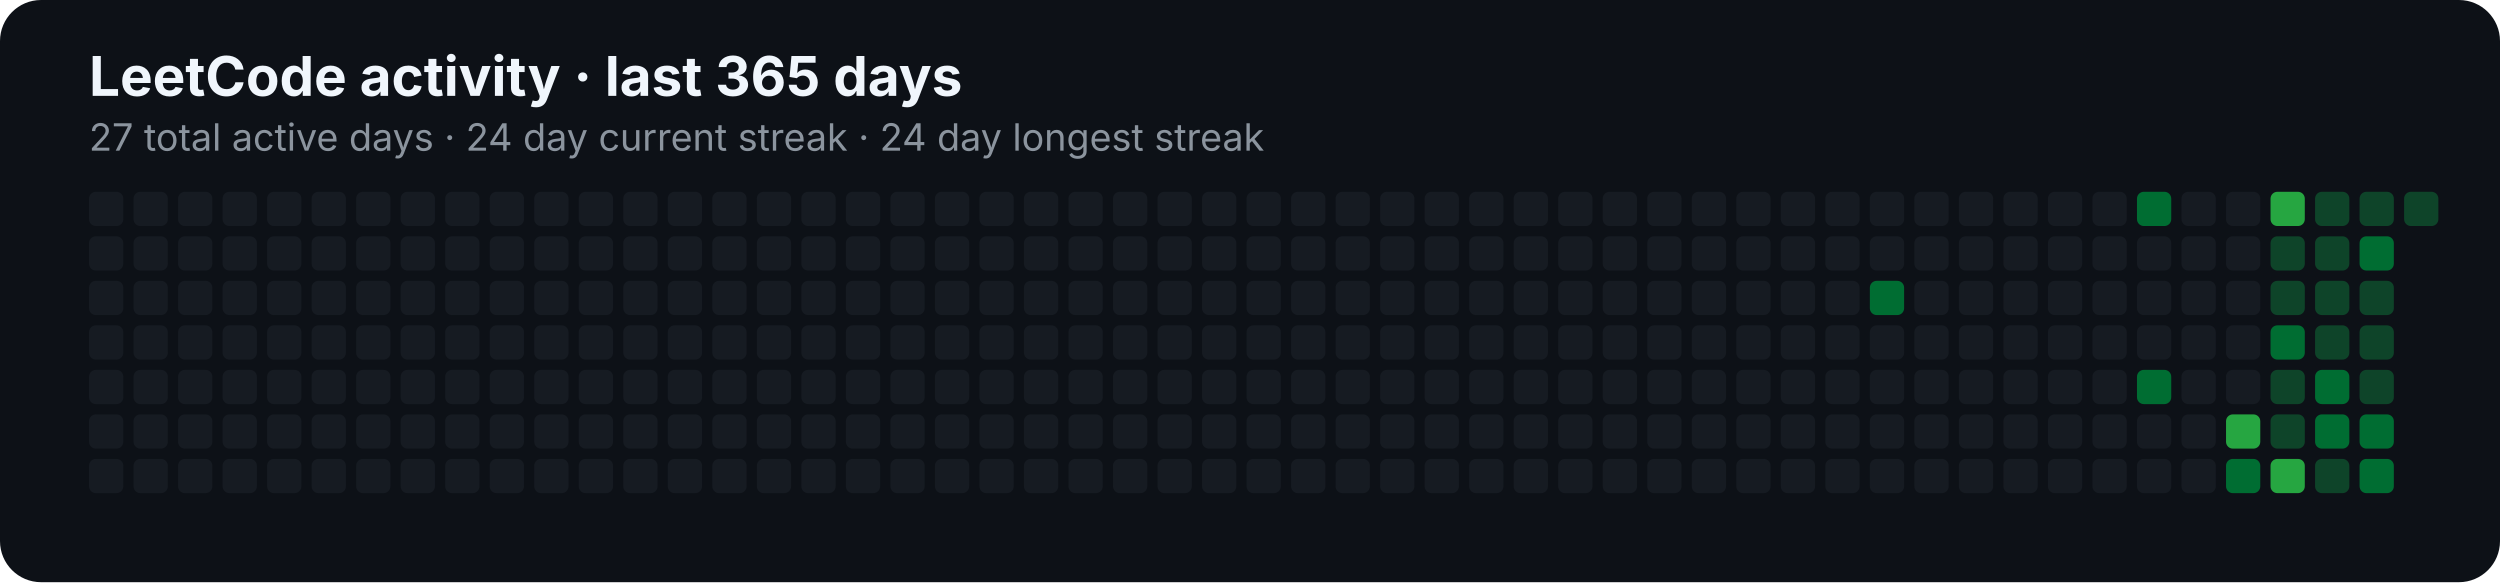
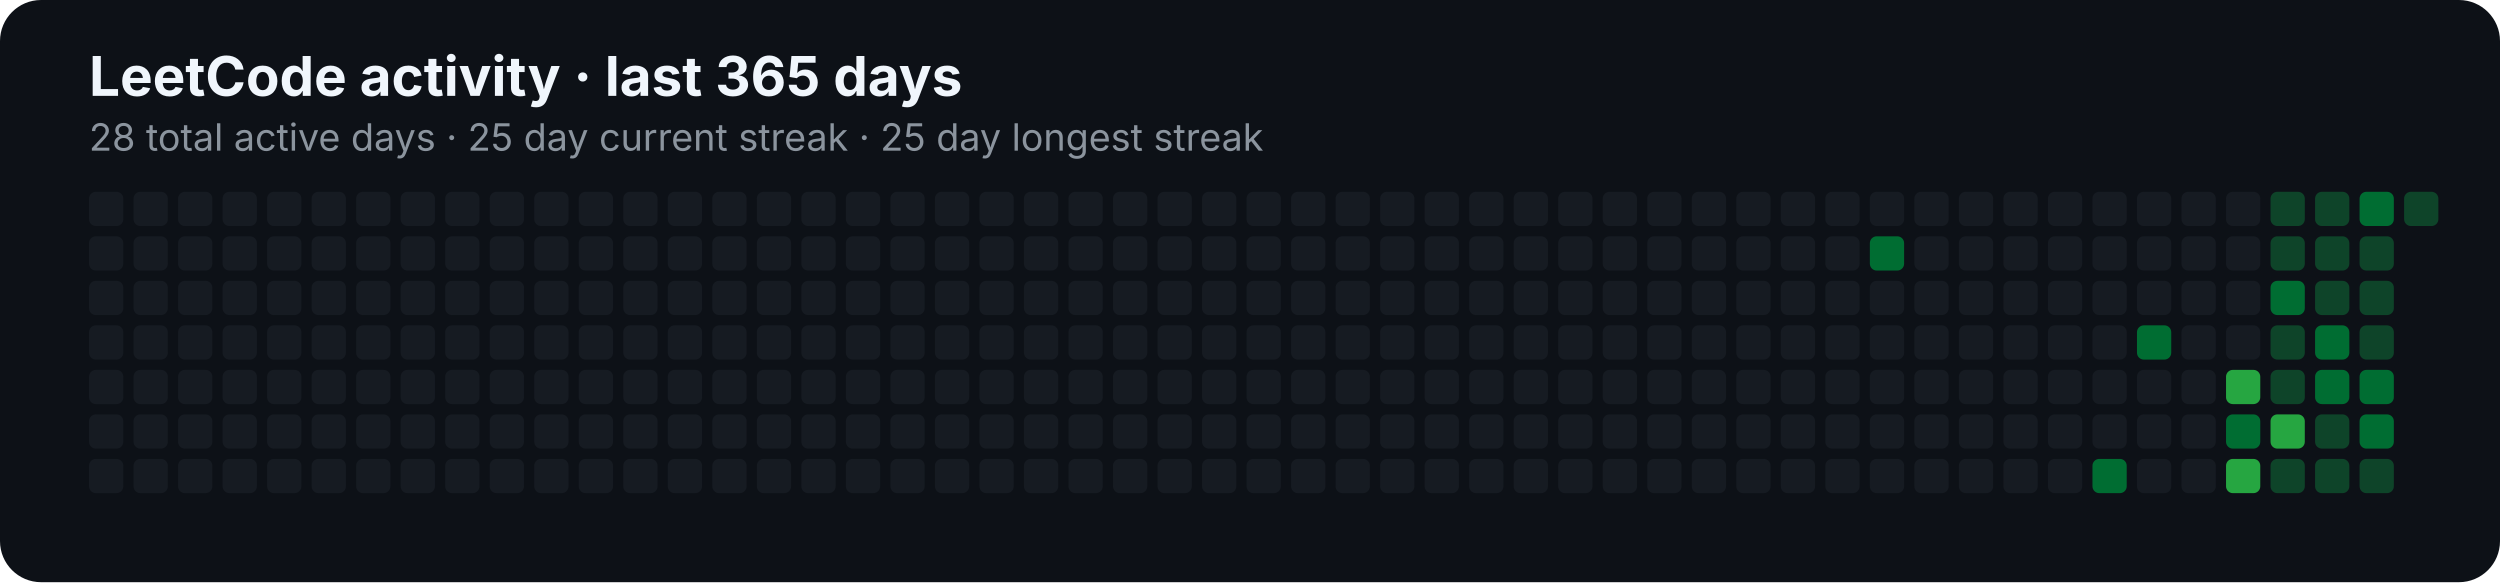
<svg xmlns="http://www.w3.org/2000/svg" width="730" height="170" role="img" aria-label="LeetCode activity over the last 365 days">
  <rect width="100%" height="100%" rx="12" fill="#0d1117" />
  <style>text{font-family:-apple-system,BlinkMacSystemFont,Segoe UI,sans-serif;fill:#8b949e}.h{font-size:16px;font-weight:650;fill:#f0f6fc}.s{font-size:11px}</style>
  <text x="26" y="28" class="h">LeetCode activity · last 365 days</text>
-   <text x="26" y="44" class="s">27 total active days · 24 day current streak · 24 day longest streak</text>
+   <text x="26" y="44" class="s">28 total active days · 25 day current streak · 25 day longest streak</text>
  <rect x="26" y="56" width="10" height="10" rx="2" fill="#161b22" />
  <rect x="26" y="69" width="10" height="10" rx="2" fill="#161b22" />
  <rect x="26" y="82" width="10" height="10" rx="2" fill="#161b22" />
  <rect x="26" y="95" width="10" height="10" rx="2" fill="#161b22" />
  <rect x="26" y="108" width="10" height="10" rx="2" fill="#161b22" />
  <rect x="26" y="121" width="10" height="10" rx="2" fill="#161b22" />
  <rect x="26" y="134" width="10" height="10" rx="2" fill="#161b22" />
  <rect x="39" y="56" width="10" height="10" rx="2" fill="#161b22" />
  <rect x="39" y="69" width="10" height="10" rx="2" fill="#161b22" />
  <rect x="39" y="82" width="10" height="10" rx="2" fill="#161b22" />
  <rect x="39" y="95" width="10" height="10" rx="2" fill="#161b22" />
  <rect x="39" y="108" width="10" height="10" rx="2" fill="#161b22" />
  <rect x="39" y="121" width="10" height="10" rx="2" fill="#161b22" />
  <rect x="39" y="134" width="10" height="10" rx="2" fill="#161b22" />
  <rect x="52" y="56" width="10" height="10" rx="2" fill="#161b22" />
  <rect x="52" y="69" width="10" height="10" rx="2" fill="#161b22" />
  <rect x="52" y="82" width="10" height="10" rx="2" fill="#161b22" />
  <rect x="52" y="95" width="10" height="10" rx="2" fill="#161b22" />
  <rect x="52" y="108" width="10" height="10" rx="2" fill="#161b22" />
  <rect x="52" y="121" width="10" height="10" rx="2" fill="#161b22" />
  <rect x="52" y="134" width="10" height="10" rx="2" fill="#161b22" />
  <rect x="65" y="56" width="10" height="10" rx="2" fill="#161b22" />
  <rect x="65" y="69" width="10" height="10" rx="2" fill="#161b22" />
  <rect x="65" y="82" width="10" height="10" rx="2" fill="#161b22" />
  <rect x="65" y="95" width="10" height="10" rx="2" fill="#161b22" />
  <rect x="65" y="108" width="10" height="10" rx="2" fill="#161b22" />
  <rect x="65" y="121" width="10" height="10" rx="2" fill="#161b22" />
  <rect x="65" y="134" width="10" height="10" rx="2" fill="#161b22" />
  <rect x="78" y="56" width="10" height="10" rx="2" fill="#161b22" />
  <rect x="78" y="69" width="10" height="10" rx="2" fill="#161b22" />
  <rect x="78" y="82" width="10" height="10" rx="2" fill="#161b22" />
  <rect x="78" y="95" width="10" height="10" rx="2" fill="#161b22" />
  <rect x="78" y="108" width="10" height="10" rx="2" fill="#161b22" />
  <rect x="78" y="121" width="10" height="10" rx="2" fill="#161b22" />
  <rect x="78" y="134" width="10" height="10" rx="2" fill="#161b22" />
  <rect x="91" y="56" width="10" height="10" rx="2" fill="#161b22" />
  <rect x="91" y="69" width="10" height="10" rx="2" fill="#161b22" />
  <rect x="91" y="82" width="10" height="10" rx="2" fill="#161b22" />
  <rect x="91" y="95" width="10" height="10" rx="2" fill="#161b22" />
  <rect x="91" y="108" width="10" height="10" rx="2" fill="#161b22" />
  <rect x="91" y="121" width="10" height="10" rx="2" fill="#161b22" />
  <rect x="91" y="134" width="10" height="10" rx="2" fill="#161b22" />
  <rect x="104" y="56" width="10" height="10" rx="2" fill="#161b22" />
  <rect x="104" y="69" width="10" height="10" rx="2" fill="#161b22" />
  <rect x="104" y="82" width="10" height="10" rx="2" fill="#161b22" />
  <rect x="104" y="95" width="10" height="10" rx="2" fill="#161b22" />
  <rect x="104" y="108" width="10" height="10" rx="2" fill="#161b22" />
  <rect x="104" y="121" width="10" height="10" rx="2" fill="#161b22" />
  <rect x="104" y="134" width="10" height="10" rx="2" fill="#161b22" />
  <rect x="117" y="56" width="10" height="10" rx="2" fill="#161b22" />
  <rect x="117" y="69" width="10" height="10" rx="2" fill="#161b22" />
  <rect x="117" y="82" width="10" height="10" rx="2" fill="#161b22" />
  <rect x="117" y="95" width="10" height="10" rx="2" fill="#161b22" />
  <rect x="117" y="108" width="10" height="10" rx="2" fill="#161b22" />
  <rect x="117" y="121" width="10" height="10" rx="2" fill="#161b22" />
  <rect x="117" y="134" width="10" height="10" rx="2" fill="#161b22" />
  <rect x="130" y="56" width="10" height="10" rx="2" fill="#161b22" />
  <rect x="130" y="69" width="10" height="10" rx="2" fill="#161b22" />
  <rect x="130" y="82" width="10" height="10" rx="2" fill="#161b22" />
  <rect x="130" y="95" width="10" height="10" rx="2" fill="#161b22" />
  <rect x="130" y="108" width="10" height="10" rx="2" fill="#161b22" />
  <rect x="130" y="121" width="10" height="10" rx="2" fill="#161b22" />
  <rect x="130" y="134" width="10" height="10" rx="2" fill="#161b22" />
  <rect x="143" y="56" width="10" height="10" rx="2" fill="#161b22" />
  <rect x="143" y="69" width="10" height="10" rx="2" fill="#161b22" />
  <rect x="143" y="82" width="10" height="10" rx="2" fill="#161b22" />
  <rect x="143" y="95" width="10" height="10" rx="2" fill="#161b22" />
  <rect x="143" y="108" width="10" height="10" rx="2" fill="#161b22" />
  <rect x="143" y="121" width="10" height="10" rx="2" fill="#161b22" />
  <rect x="143" y="134" width="10" height="10" rx="2" fill="#161b22" />
  <rect x="156" y="56" width="10" height="10" rx="2" fill="#161b22" />
  <rect x="156" y="69" width="10" height="10" rx="2" fill="#161b22" />
  <rect x="156" y="82" width="10" height="10" rx="2" fill="#161b22" />
  <rect x="156" y="95" width="10" height="10" rx="2" fill="#161b22" />
  <rect x="156" y="108" width="10" height="10" rx="2" fill="#161b22" />
  <rect x="156" y="121" width="10" height="10" rx="2" fill="#161b22" />
  <rect x="156" y="134" width="10" height="10" rx="2" fill="#161b22" />
  <rect x="169" y="56" width="10" height="10" rx="2" fill="#161b22" />
  <rect x="169" y="69" width="10" height="10" rx="2" fill="#161b22" />
  <rect x="169" y="82" width="10" height="10" rx="2" fill="#161b22" />
  <rect x="169" y="95" width="10" height="10" rx="2" fill="#161b22" />
  <rect x="169" y="108" width="10" height="10" rx="2" fill="#161b22" />
  <rect x="169" y="121" width="10" height="10" rx="2" fill="#161b22" />
  <rect x="169" y="134" width="10" height="10" rx="2" fill="#161b22" />
  <rect x="182" y="56" width="10" height="10" rx="2" fill="#161b22" />
  <rect x="182" y="69" width="10" height="10" rx="2" fill="#161b22" />
  <rect x="182" y="82" width="10" height="10" rx="2" fill="#161b22" />
  <rect x="182" y="95" width="10" height="10" rx="2" fill="#161b22" />
  <rect x="182" y="108" width="10" height="10" rx="2" fill="#161b22" />
  <rect x="182" y="121" width="10" height="10" rx="2" fill="#161b22" />
  <rect x="182" y="134" width="10" height="10" rx="2" fill="#161b22" />
  <rect x="195" y="56" width="10" height="10" rx="2" fill="#161b22" />
  <rect x="195" y="69" width="10" height="10" rx="2" fill="#161b22" />
  <rect x="195" y="82" width="10" height="10" rx="2" fill="#161b22" />
  <rect x="195" y="95" width="10" height="10" rx="2" fill="#161b22" />
  <rect x="195" y="108" width="10" height="10" rx="2" fill="#161b22" />
  <rect x="195" y="121" width="10" height="10" rx="2" fill="#161b22" />
  <rect x="195" y="134" width="10" height="10" rx="2" fill="#161b22" />
  <rect x="208" y="56" width="10" height="10" rx="2" fill="#161b22" />
  <rect x="208" y="69" width="10" height="10" rx="2" fill="#161b22" />
  <rect x="208" y="82" width="10" height="10" rx="2" fill="#161b22" />
  <rect x="208" y="95" width="10" height="10" rx="2" fill="#161b22" />
  <rect x="208" y="108" width="10" height="10" rx="2" fill="#161b22" />
  <rect x="208" y="121" width="10" height="10" rx="2" fill="#161b22" />
  <rect x="208" y="134" width="10" height="10" rx="2" fill="#161b22" />
  <rect x="221" y="56" width="10" height="10" rx="2" fill="#161b22" />
  <rect x="221" y="69" width="10" height="10" rx="2" fill="#161b22" />
  <rect x="221" y="82" width="10" height="10" rx="2" fill="#161b22" />
  <rect x="221" y="95" width="10" height="10" rx="2" fill="#161b22" />
  <rect x="221" y="108" width="10" height="10" rx="2" fill="#161b22" />
  <rect x="221" y="121" width="10" height="10" rx="2" fill="#161b22" />
  <rect x="221" y="134" width="10" height="10" rx="2" fill="#161b22" />
  <rect x="234" y="56" width="10" height="10" rx="2" fill="#161b22" />
  <rect x="234" y="69" width="10" height="10" rx="2" fill="#161b22" />
  <rect x="234" y="82" width="10" height="10" rx="2" fill="#161b22" />
  <rect x="234" y="95" width="10" height="10" rx="2" fill="#161b22" />
  <rect x="234" y="108" width="10" height="10" rx="2" fill="#161b22" />
  <rect x="234" y="121" width="10" height="10" rx="2" fill="#161b22" />
  <rect x="234" y="134" width="10" height="10" rx="2" fill="#161b22" />
  <rect x="247" y="56" width="10" height="10" rx="2" fill="#161b22" />
  <rect x="247" y="69" width="10" height="10" rx="2" fill="#161b22" />
  <rect x="247" y="82" width="10" height="10" rx="2" fill="#161b22" />
  <rect x="247" y="95" width="10" height="10" rx="2" fill="#161b22" />
  <rect x="247" y="108" width="10" height="10" rx="2" fill="#161b22" />
  <rect x="247" y="121" width="10" height="10" rx="2" fill="#161b22" />
  <rect x="247" y="134" width="10" height="10" rx="2" fill="#161b22" />
  <rect x="260" y="56" width="10" height="10" rx="2" fill="#161b22" />
  <rect x="260" y="69" width="10" height="10" rx="2" fill="#161b22" />
  <rect x="260" y="82" width="10" height="10" rx="2" fill="#161b22" />
  <rect x="260" y="95" width="10" height="10" rx="2" fill="#161b22" />
  <rect x="260" y="108" width="10" height="10" rx="2" fill="#161b22" />
  <rect x="260" y="121" width="10" height="10" rx="2" fill="#161b22" />
  <rect x="260" y="134" width="10" height="10" rx="2" fill="#161b22" />
  <rect x="273" y="56" width="10" height="10" rx="2" fill="#161b22" />
  <rect x="273" y="69" width="10" height="10" rx="2" fill="#161b22" />
  <rect x="273" y="82" width="10" height="10" rx="2" fill="#161b22" />
  <rect x="273" y="95" width="10" height="10" rx="2" fill="#161b22" />
  <rect x="273" y="108" width="10" height="10" rx="2" fill="#161b22" />
  <rect x="273" y="121" width="10" height="10" rx="2" fill="#161b22" />
  <rect x="273" y="134" width="10" height="10" rx="2" fill="#161b22" />
  <rect x="286" y="56" width="10" height="10" rx="2" fill="#161b22" />
  <rect x="286" y="69" width="10" height="10" rx="2" fill="#161b22" />
  <rect x="286" y="82" width="10" height="10" rx="2" fill="#161b22" />
  <rect x="286" y="95" width="10" height="10" rx="2" fill="#161b22" />
  <rect x="286" y="108" width="10" height="10" rx="2" fill="#161b22" />
  <rect x="286" y="121" width="10" height="10" rx="2" fill="#161b22" />
  <rect x="286" y="134" width="10" height="10" rx="2" fill="#161b22" />
  <rect x="299" y="56" width="10" height="10" rx="2" fill="#161b22" />
  <rect x="299" y="69" width="10" height="10" rx="2" fill="#161b22" />
  <rect x="299" y="82" width="10" height="10" rx="2" fill="#161b22" />
  <rect x="299" y="95" width="10" height="10" rx="2" fill="#161b22" />
  <rect x="299" y="108" width="10" height="10" rx="2" fill="#161b22" />
  <rect x="299" y="121" width="10" height="10" rx="2" fill="#161b22" />
  <rect x="299" y="134" width="10" height="10" rx="2" fill="#161b22" />
  <rect x="312" y="56" width="10" height="10" rx="2" fill="#161b22" />
  <rect x="312" y="69" width="10" height="10" rx="2" fill="#161b22" />
  <rect x="312" y="82" width="10" height="10" rx="2" fill="#161b22" />
  <rect x="312" y="95" width="10" height="10" rx="2" fill="#161b22" />
  <rect x="312" y="108" width="10" height="10" rx="2" fill="#161b22" />
  <rect x="312" y="121" width="10" height="10" rx="2" fill="#161b22" />
  <rect x="312" y="134" width="10" height="10" rx="2" fill="#161b22" />
  <rect x="325" y="56" width="10" height="10" rx="2" fill="#161b22" />
  <rect x="325" y="69" width="10" height="10" rx="2" fill="#161b22" />
  <rect x="325" y="82" width="10" height="10" rx="2" fill="#161b22" />
  <rect x="325" y="95" width="10" height="10" rx="2" fill="#161b22" />
  <rect x="325" y="108" width="10" height="10" rx="2" fill="#161b22" />
  <rect x="325" y="121" width="10" height="10" rx="2" fill="#161b22" />
  <rect x="325" y="134" width="10" height="10" rx="2" fill="#161b22" />
  <rect x="338" y="56" width="10" height="10" rx="2" fill="#161b22" />
  <rect x="338" y="69" width="10" height="10" rx="2" fill="#161b22" />
  <rect x="338" y="82" width="10" height="10" rx="2" fill="#161b22" />
  <rect x="338" y="95" width="10" height="10" rx="2" fill="#161b22" />
  <rect x="338" y="108" width="10" height="10" rx="2" fill="#161b22" />
  <rect x="338" y="121" width="10" height="10" rx="2" fill="#161b22" />
  <rect x="338" y="134" width="10" height="10" rx="2" fill="#161b22" />
  <rect x="351" y="56" width="10" height="10" rx="2" fill="#161b22" />
  <rect x="351" y="69" width="10" height="10" rx="2" fill="#161b22" />
  <rect x="351" y="82" width="10" height="10" rx="2" fill="#161b22" />
  <rect x="351" y="95" width="10" height="10" rx="2" fill="#161b22" />
  <rect x="351" y="108" width="10" height="10" rx="2" fill="#161b22" />
  <rect x="351" y="121" width="10" height="10" rx="2" fill="#161b22" />
  <rect x="351" y="134" width="10" height="10" rx="2" fill="#161b22" />
  <rect x="364" y="56" width="10" height="10" rx="2" fill="#161b22" />
  <rect x="364" y="69" width="10" height="10" rx="2" fill="#161b22" />
  <rect x="364" y="82" width="10" height="10" rx="2" fill="#161b22" />
  <rect x="364" y="95" width="10" height="10" rx="2" fill="#161b22" />
  <rect x="364" y="108" width="10" height="10" rx="2" fill="#161b22" />
  <rect x="364" y="121" width="10" height="10" rx="2" fill="#161b22" />
  <rect x="364" y="134" width="10" height="10" rx="2" fill="#161b22" />
  <rect x="377" y="56" width="10" height="10" rx="2" fill="#161b22" />
  <rect x="377" y="69" width="10" height="10" rx="2" fill="#161b22" />
  <rect x="377" y="82" width="10" height="10" rx="2" fill="#161b22" />
  <rect x="377" y="95" width="10" height="10" rx="2" fill="#161b22" />
  <rect x="377" y="108" width="10" height="10" rx="2" fill="#161b22" />
  <rect x="377" y="121" width="10" height="10" rx="2" fill="#161b22" />
  <rect x="377" y="134" width="10" height="10" rx="2" fill="#161b22" />
  <rect x="390" y="56" width="10" height="10" rx="2" fill="#161b22" />
  <rect x="390" y="69" width="10" height="10" rx="2" fill="#161b22" />
  <rect x="390" y="82" width="10" height="10" rx="2" fill="#161b22" />
  <rect x="390" y="95" width="10" height="10" rx="2" fill="#161b22" />
  <rect x="390" y="108" width="10" height="10" rx="2" fill="#161b22" />
  <rect x="390" y="121" width="10" height="10" rx="2" fill="#161b22" />
  <rect x="390" y="134" width="10" height="10" rx="2" fill="#161b22" />
  <rect x="403" y="56" width="10" height="10" rx="2" fill="#161b22" />
  <rect x="403" y="69" width="10" height="10" rx="2" fill="#161b22" />
  <rect x="403" y="82" width="10" height="10" rx="2" fill="#161b22" />
  <rect x="403" y="95" width="10" height="10" rx="2" fill="#161b22" />
  <rect x="403" y="108" width="10" height="10" rx="2" fill="#161b22" />
  <rect x="403" y="121" width="10" height="10" rx="2" fill="#161b22" />
  <rect x="403" y="134" width="10" height="10" rx="2" fill="#161b22" />
  <rect x="416" y="56" width="10" height="10" rx="2" fill="#161b22" />
  <rect x="416" y="69" width="10" height="10" rx="2" fill="#161b22" />
  <rect x="416" y="82" width="10" height="10" rx="2" fill="#161b22" />
  <rect x="416" y="95" width="10" height="10" rx="2" fill="#161b22" />
  <rect x="416" y="108" width="10" height="10" rx="2" fill="#161b22" />
  <rect x="416" y="121" width="10" height="10" rx="2" fill="#161b22" />
  <rect x="416" y="134" width="10" height="10" rx="2" fill="#161b22" />
  <rect x="429" y="56" width="10" height="10" rx="2" fill="#161b22" />
  <rect x="429" y="69" width="10" height="10" rx="2" fill="#161b22" />
  <rect x="429" y="82" width="10" height="10" rx="2" fill="#161b22" />
  <rect x="429" y="95" width="10" height="10" rx="2" fill="#161b22" />
  <rect x="429" y="108" width="10" height="10" rx="2" fill="#161b22" />
  <rect x="429" y="121" width="10" height="10" rx="2" fill="#161b22" />
  <rect x="429" y="134" width="10" height="10" rx="2" fill="#161b22" />
  <rect x="442" y="56" width="10" height="10" rx="2" fill="#161b22" />
  <rect x="442" y="69" width="10" height="10" rx="2" fill="#161b22" />
  <rect x="442" y="82" width="10" height="10" rx="2" fill="#161b22" />
  <rect x="442" y="95" width="10" height="10" rx="2" fill="#161b22" />
  <rect x="442" y="108" width="10" height="10" rx="2" fill="#161b22" />
  <rect x="442" y="121" width="10" height="10" rx="2" fill="#161b22" />
  <rect x="442" y="134" width="10" height="10" rx="2" fill="#161b22" />
  <rect x="455" y="56" width="10" height="10" rx="2" fill="#161b22" />
  <rect x="455" y="69" width="10" height="10" rx="2" fill="#161b22" />
  <rect x="455" y="82" width="10" height="10" rx="2" fill="#161b22" />
  <rect x="455" y="95" width="10" height="10" rx="2" fill="#161b22" />
  <rect x="455" y="108" width="10" height="10" rx="2" fill="#161b22" />
  <rect x="455" y="121" width="10" height="10" rx="2" fill="#161b22" />
  <rect x="455" y="134" width="10" height="10" rx="2" fill="#161b22" />
  <rect x="468" y="56" width="10" height="10" rx="2" fill="#161b22" />
  <rect x="468" y="69" width="10" height="10" rx="2" fill="#161b22" />
  <rect x="468" y="82" width="10" height="10" rx="2" fill="#161b22" />
  <rect x="468" y="95" width="10" height="10" rx="2" fill="#161b22" />
  <rect x="468" y="108" width="10" height="10" rx="2" fill="#161b22" />
  <rect x="468" y="121" width="10" height="10" rx="2" fill="#161b22" />
  <rect x="468" y="134" width="10" height="10" rx="2" fill="#161b22" />
  <rect x="481" y="56" width="10" height="10" rx="2" fill="#161b22" />
  <rect x="481" y="69" width="10" height="10" rx="2" fill="#161b22" />
  <rect x="481" y="82" width="10" height="10" rx="2" fill="#161b22" />
  <rect x="481" y="95" width="10" height="10" rx="2" fill="#161b22" />
  <rect x="481" y="108" width="10" height="10" rx="2" fill="#161b22" />
  <rect x="481" y="121" width="10" height="10" rx="2" fill="#161b22" />
  <rect x="481" y="134" width="10" height="10" rx="2" fill="#161b22" />
  <rect x="494" y="56" width="10" height="10" rx="2" fill="#161b22" />
  <rect x="494" y="69" width="10" height="10" rx="2" fill="#161b22" />
  <rect x="494" y="82" width="10" height="10" rx="2" fill="#161b22" />
  <rect x="494" y="95" width="10" height="10" rx="2" fill="#161b22" />
  <rect x="494" y="108" width="10" height="10" rx="2" fill="#161b22" />
  <rect x="494" y="121" width="10" height="10" rx="2" fill="#161b22" />
  <rect x="494" y="134" width="10" height="10" rx="2" fill="#161b22" />
  <rect x="507" y="56" width="10" height="10" rx="2" fill="#161b22" />
  <rect x="507" y="69" width="10" height="10" rx="2" fill="#161b22" />
  <rect x="507" y="82" width="10" height="10" rx="2" fill="#161b22" />
  <rect x="507" y="95" width="10" height="10" rx="2" fill="#161b22" />
  <rect x="507" y="108" width="10" height="10" rx="2" fill="#161b22" />
  <rect x="507" y="121" width="10" height="10" rx="2" fill="#161b22" />
  <rect x="507" y="134" width="10" height="10" rx="2" fill="#161b22" />
  <rect x="520" y="56" width="10" height="10" rx="2" fill="#161b22" />
  <rect x="520" y="69" width="10" height="10" rx="2" fill="#161b22" />
  <rect x="520" y="82" width="10" height="10" rx="2" fill="#161b22" />
  <rect x="520" y="95" width="10" height="10" rx="2" fill="#161b22" />
  <rect x="520" y="108" width="10" height="10" rx="2" fill="#161b22" />
  <rect x="520" y="121" width="10" height="10" rx="2" fill="#161b22" />
  <rect x="520" y="134" width="10" height="10" rx="2" fill="#161b22" />
  <rect x="533" y="56" width="10" height="10" rx="2" fill="#161b22" />
  <rect x="533" y="69" width="10" height="10" rx="2" fill="#161b22" />
  <rect x="533" y="82" width="10" height="10" rx="2" fill="#161b22" />
  <rect x="533" y="95" width="10" height="10" rx="2" fill="#161b22" />
  <rect x="533" y="108" width="10" height="10" rx="2" fill="#161b22" />
  <rect x="533" y="121" width="10" height="10" rx="2" fill="#161b22" />
  <rect x="533" y="134" width="10" height="10" rx="2" fill="#161b22" />
  <rect x="546" y="56" width="10" height="10" rx="2" fill="#161b22" />
-   <rect x="546" y="69" width="10" height="10" rx="2" fill="#161b22" />
-   <rect x="546" y="82" width="10" height="10" rx="2" fill="#006d32" />
+   <rect x="546" y="69" width="10" height="10" rx="2" fill="#006d32" />
+   <rect x="546" y="82" width="10" height="10" rx="2" fill="#161b22" />
  <rect x="546" y="95" width="10" height="10" rx="2" fill="#161b22" />
  <rect x="546" y="108" width="10" height="10" rx="2" fill="#161b22" />
  <rect x="546" y="121" width="10" height="10" rx="2" fill="#161b22" />
  <rect x="546" y="134" width="10" height="10" rx="2" fill="#161b22" />
  <rect x="559" y="56" width="10" height="10" rx="2" fill="#161b22" />
  <rect x="559" y="69" width="10" height="10" rx="2" fill="#161b22" />
  <rect x="559" y="82" width="10" height="10" rx="2" fill="#161b22" />
  <rect x="559" y="95" width="10" height="10" rx="2" fill="#161b22" />
  <rect x="559" y="108" width="10" height="10" rx="2" fill="#161b22" />
  <rect x="559" y="121" width="10" height="10" rx="2" fill="#161b22" />
  <rect x="559" y="134" width="10" height="10" rx="2" fill="#161b22" />
  <rect x="572" y="56" width="10" height="10" rx="2" fill="#161b22" />
  <rect x="572" y="69" width="10" height="10" rx="2" fill="#161b22" />
  <rect x="572" y="82" width="10" height="10" rx="2" fill="#161b22" />
  <rect x="572" y="95" width="10" height="10" rx="2" fill="#161b22" />
  <rect x="572" y="108" width="10" height="10" rx="2" fill="#161b22" />
  <rect x="572" y="121" width="10" height="10" rx="2" fill="#161b22" />
  <rect x="572" y="134" width="10" height="10" rx="2" fill="#161b22" />
  <rect x="585" y="56" width="10" height="10" rx="2" fill="#161b22" />
  <rect x="585" y="69" width="10" height="10" rx="2" fill="#161b22" />
  <rect x="585" y="82" width="10" height="10" rx="2" fill="#161b22" />
  <rect x="585" y="95" width="10" height="10" rx="2" fill="#161b22" />
  <rect x="585" y="108" width="10" height="10" rx="2" fill="#161b22" />
  <rect x="585" y="121" width="10" height="10" rx="2" fill="#161b22" />
  <rect x="585" y="134" width="10" height="10" rx="2" fill="#161b22" />
  <rect x="598" y="56" width="10" height="10" rx="2" fill="#161b22" />
  <rect x="598" y="69" width="10" height="10" rx="2" fill="#161b22" />
  <rect x="598" y="82" width="10" height="10" rx="2" fill="#161b22" />
  <rect x="598" y="95" width="10" height="10" rx="2" fill="#161b22" />
  <rect x="598" y="108" width="10" height="10" rx="2" fill="#161b22" />
  <rect x="598" y="121" width="10" height="10" rx="2" fill="#161b22" />
  <rect x="598" y="134" width="10" height="10" rx="2" fill="#161b22" />
  <rect x="611" y="56" width="10" height="10" rx="2" fill="#161b22" />
  <rect x="611" y="69" width="10" height="10" rx="2" fill="#161b22" />
  <rect x="611" y="82" width="10" height="10" rx="2" fill="#161b22" />
  <rect x="611" y="95" width="10" height="10" rx="2" fill="#161b22" />
  <rect x="611" y="108" width="10" height="10" rx="2" fill="#161b22" />
  <rect x="611" y="121" width="10" height="10" rx="2" fill="#161b22" />
-   <rect x="611" y="134" width="10" height="10" rx="2" fill="#161b22" />
-   <rect x="624" y="56" width="10" height="10" rx="2" fill="#006d32" />
+   <rect x="611" y="134" width="10" height="10" rx="2" fill="#006d32" />
+   <rect x="624" y="56" width="10" height="10" rx="2" fill="#161b22" />
  <rect x="624" y="69" width="10" height="10" rx="2" fill="#161b22" />
  <rect x="624" y="82" width="10" height="10" rx="2" fill="#161b22" />
-   <rect x="624" y="95" width="10" height="10" rx="2" fill="#161b22" />
-   <rect x="624" y="108" width="10" height="10" rx="2" fill="#006d32" />
+   <rect x="624" y="95" width="10" height="10" rx="2" fill="#006d32" />
+   <rect x="624" y="108" width="10" height="10" rx="2" fill="#161b22" />
  <rect x="624" y="121" width="10" height="10" rx="2" fill="#161b22" />
  <rect x="624" y="134" width="10" height="10" rx="2" fill="#161b22" />
  <rect x="637" y="56" width="10" height="10" rx="2" fill="#161b22" />
  <rect x="637" y="69" width="10" height="10" rx="2" fill="#161b22" />
  <rect x="637" y="82" width="10" height="10" rx="2" fill="#161b22" />
  <rect x="637" y="95" width="10" height="10" rx="2" fill="#161b22" />
  <rect x="637" y="108" width="10" height="10" rx="2" fill="#161b22" />
  <rect x="637" y="121" width="10" height="10" rx="2" fill="#161b22" />
  <rect x="637" y="134" width="10" height="10" rx="2" fill="#161b22" />
  <rect x="650" y="56" width="10" height="10" rx="2" fill="#161b22" />
  <rect x="650" y="69" width="10" height="10" rx="2" fill="#161b22" />
  <rect x="650" y="82" width="10" height="10" rx="2" fill="#161b22" />
  <rect x="650" y="95" width="10" height="10" rx="2" fill="#161b22" />
-   <rect x="650" y="108" width="10" height="10" rx="2" fill="#161b22" />
-   <rect x="650" y="121" width="10" height="10" rx="2" fill="#26a641" />
-   <rect x="650" y="134" width="10" height="10" rx="2" fill="#006d32" />
-   <rect x="663" y="56" width="10" height="10" rx="2" fill="#26a641" />
+   <rect x="650" y="108" width="10" height="10" rx="2" fill="#26a641" />
+   <rect x="650" y="121" width="10" height="10" rx="2" fill="#006d32" />
+   <rect x="650" y="134" width="10" height="10" rx="2" fill="#26a641" />
+   <rect x="663" y="56" width="10" height="10" rx="2" fill="#0e4429" />
  <rect x="663" y="69" width="10" height="10" rx="2" fill="#0e4429" />
-   <rect x="663" y="82" width="10" height="10" rx="2" fill="#0e4429" />
-   <rect x="663" y="95" width="10" height="10" rx="2" fill="#006d32" />
+   <rect x="663" y="82" width="10" height="10" rx="2" fill="#006d32" />
+   <rect x="663" y="95" width="10" height="10" rx="2" fill="#0e4429" />
  <rect x="663" y="108" width="10" height="10" rx="2" fill="#0e4429" />
-   <rect x="663" y="121" width="10" height="10" rx="2" fill="#0e4429" />
-   <rect x="663" y="134" width="10" height="10" rx="2" fill="#26a641" />
+   <rect x="663" y="121" width="10" height="10" rx="2" fill="#26a641" />
+   <rect x="663" y="134" width="10" height="10" rx="2" fill="#0e4429" />
  <rect x="676" y="56" width="10" height="10" rx="2" fill="#0e4429" />
  <rect x="676" y="69" width="10" height="10" rx="2" fill="#0e4429" />
  <rect x="676" y="82" width="10" height="10" rx="2" fill="#0e4429" />
-   <rect x="676" y="95" width="10" height="10" rx="2" fill="#0e4429" />
+   <rect x="676" y="95" width="10" height="10" rx="2" fill="#006d32" />
  <rect x="676" y="108" width="10" height="10" rx="2" fill="#006d32" />
-   <rect x="676" y="121" width="10" height="10" rx="2" fill="#006d32" />
+   <rect x="676" y="121" width="10" height="10" rx="2" fill="#0e4429" />
  <rect x="676" y="134" width="10" height="10" rx="2" fill="#0e4429" />
-   <rect x="689" y="56" width="10" height="10" rx="2" fill="#0e4429" />
-   <rect x="689" y="69" width="10" height="10" rx="2" fill="#006d32" />
+   <rect x="689" y="56" width="10" height="10" rx="2" fill="#006d32" />
+   <rect x="689" y="69" width="10" height="10" rx="2" fill="#0e4429" />
  <rect x="689" y="82" width="10" height="10" rx="2" fill="#0e4429" />
  <rect x="689" y="95" width="10" height="10" rx="2" fill="#0e4429" />
-   <rect x="689" y="108" width="10" height="10" rx="2" fill="#0e4429" />
+   <rect x="689" y="108" width="10" height="10" rx="2" fill="#006d32" />
  <rect x="689" y="121" width="10" height="10" rx="2" fill="#006d32" />
-   <rect x="689" y="134" width="10" height="10" rx="2" fill="#006d32" />
+   <rect x="689" y="134" width="10" height="10" rx="2" fill="#0e4429" />
  <rect x="702" y="56" width="10" height="10" rx="2" fill="#0e4429" />
</svg>
